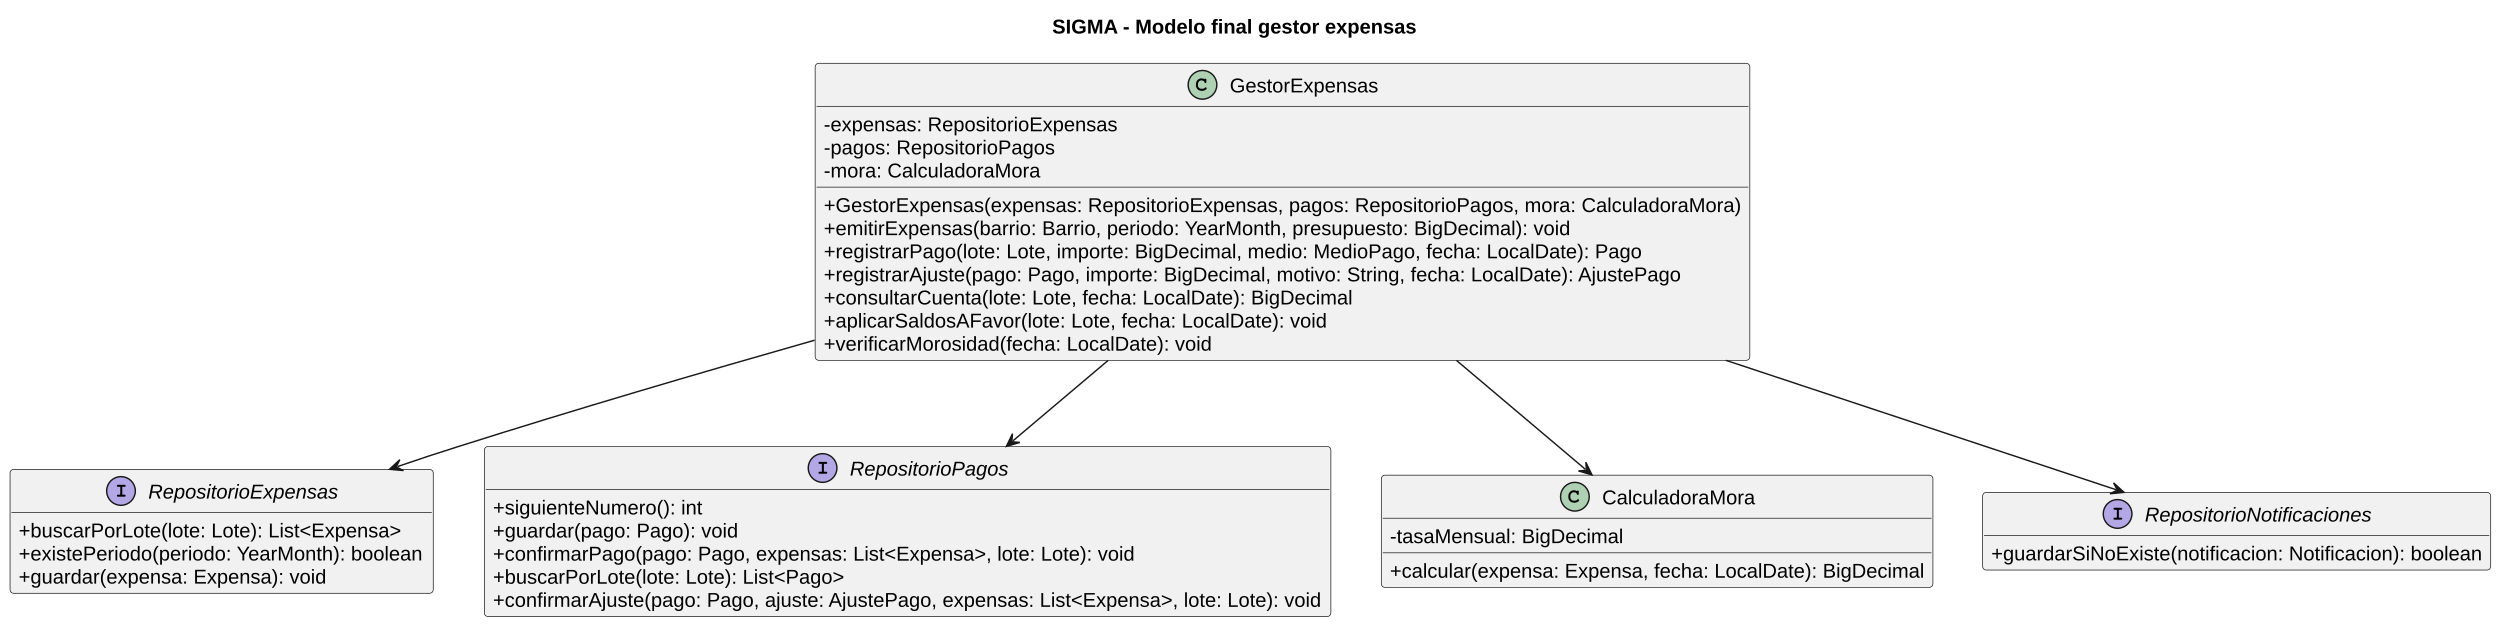
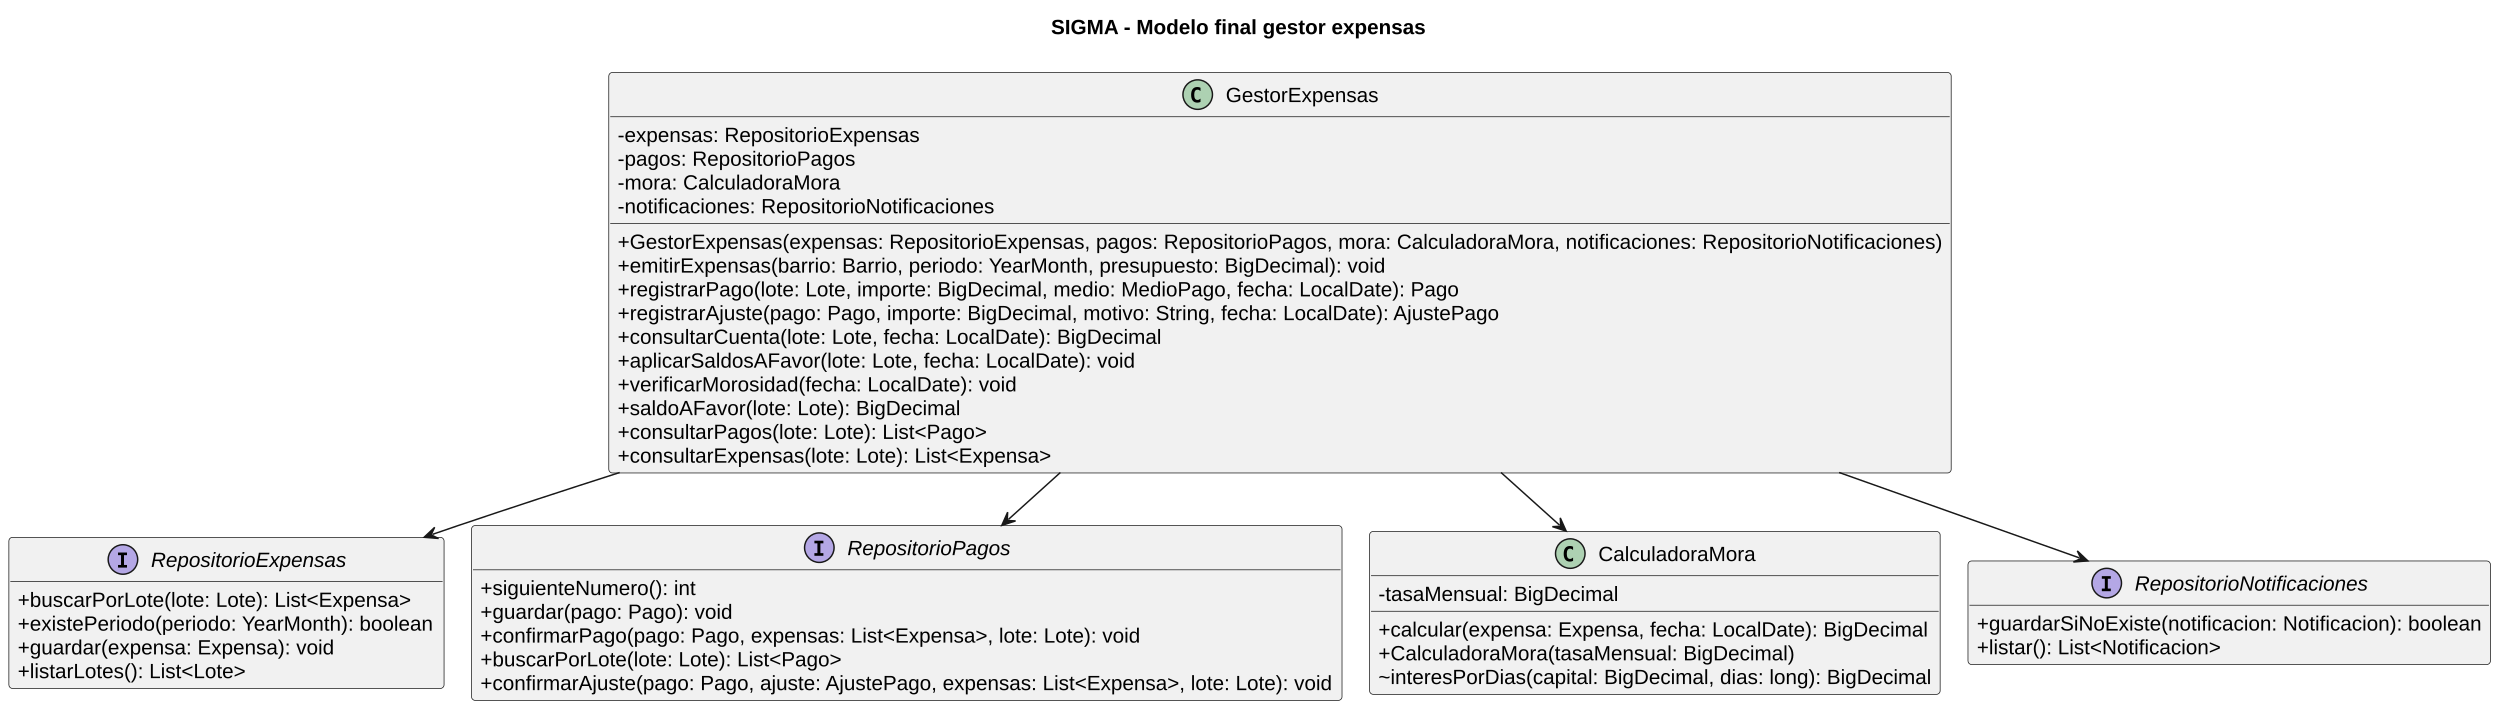
- <svg xmlns="http://www.w3.org/2000/svg" contentStyleType="text/css" height="436px" preserveAspectRatio="none" style="width:1742px;height:436px;background:#FFFFFF;" version="1.1" viewBox="0 0 1742 436" width="1742px" zoomAndPan="magnify">
+ <svg xmlns="http://www.w3.org/2000/svg" contentStyleType="text/css" height="481px" preserveAspectRatio="none" style="width:1694px;height:481px;background:#FFFFFF;" version="1.1" viewBox="0 0 1694 481" width="1694px" zoomAndPan="magnify">
  <defs />
  <g>
-     <text fill="#000000" font-family="Arial" font-size="14" font-weight="bold" lengthAdjust="spacing" textLength="262.158" x="733.179" y="23.361">SIGMA - Modelo final   gestor expensas</text>
+     <text fill="#000000" font-family="Arial" font-size="14" font-weight="bold" lengthAdjust="spacing" textLength="262.158" x="712.171" y="23.132">SIGMA - Modelo final   gestor expensas</text>
    <g id="elem_GestorExpensas">
-       <rect codeLine="9" fill="#F1F1F1" height="206.986" id="GestorExpensas" rx="2.5" ry="2.5" style="stroke:#181818;stroke-width:0.5;" width="651.276" x="568" y="44.099" />
-       <ellipse cx="837.89" cy="59.099" fill="#ADD1B2" rx="10" ry="10" style="stroke:#181818;stroke-width:1;" />
-       <path d="M839.296,55.161 Q839.421,54.989 839.578,54.903 Q839.734,54.817 839.906,54.817 Q840.218,54.817 840.414,55.028 Q840.609,55.239 840.609,55.739 L840.609,56.927 Q840.609,57.442 840.414,57.653 Q840.218,57.864 839.906,57.864 Q839.625,57.864 839.453,57.708 Q839.281,57.552 839.203,57.13 Q839.156,56.833 839.015,56.677 Q838.734,56.364 838.226,56.185 Q837.718,56.005 837.218,56.005 Q836.593,56.005 836.062,56.278 Q835.531,56.552 835.132,57.169 Q834.734,57.786 834.734,58.63 L834.734,59.536 Q834.734,60.552 835.468,61.224 Q836.203,61.895 837.5,61.895 Q838.281,61.895 838.828,61.692 Q839.14,61.567 839.5,61.208 Q839.718,60.989 839.835,60.919 Q839.953,60.849 840.109,60.849 Q840.39,60.849 840.609,61.067 Q840.828,61.286 840.828,61.567 Q840.828,61.849 840.531,62.177 Q840.109,62.661 839.453,62.927 Q838.578,63.302 837.515,63.302 Q836.265,63.302 835.265,62.786 Q834.468,62.38 833.898,61.497 Q833.328,60.614 833.328,59.567 L833.328,58.614 Q833.328,57.52 833.835,56.575 Q834.343,55.63 835.25,55.114 Q836.156,54.599 837.156,54.599 Q837.765,54.599 838.296,54.739 Q838.828,54.88 839.296,55.161 Z " fill="#000000" />
-       <text fill="#000000" font-family="Arial" font-size="14" lengthAdjust="spacing" textLength="103.496" x="856.89" y="64.41">GestorExpensas</text>
-       <line style="stroke:#181818;stroke-width:0.5;" x1="569" x2="1218.276" y1="74.099" y2="74.099" />
-       <text fill="#000000" font-family="Arial" font-size="14" lengthAdjust="spacing" textLength="204.668" x="574" y="91.46">-expensas: RepositorioExpensas</text>
-       <text fill="#000000" font-family="Arial" font-size="14" lengthAdjust="spacing" textLength="161.096" x="574" y="107.558">-pagos: RepositorioPagos</text>
-       <text fill="#000000" font-family="Arial" font-size="14" lengthAdjust="spacing" textLength="150.944" x="574" y="123.657">-mora: CalculadoraMora</text>
-       <line style="stroke:#181818;stroke-width:0.5;" x1="569" x2="1218.276" y1="130.394" y2="130.394" />
-       <text fill="#000000" font-family="Arial" font-size="14" lengthAdjust="spacing" textLength="639.276" x="574" y="147.755">+GestorExpensas(expensas: RepositorioExpensas, pagos: RepositorioPagos, mora: CalculadoraMora)</text>
-       <text fill="#000000" font-family="Arial" font-size="14" lengthAdjust="spacing" textLength="521.739" x="574" y="163.854">+emitirExpensas(barrio: Barrio, periodo: YearMonth, presupuesto: BigDecimal): void</text>
-       <text fill="#000000" font-family="Arial" font-size="14" lengthAdjust="spacing" textLength="570.021" x="574" y="179.953">+registrarPago(lote: Lote, importe: BigDecimal, medio: MedioPago, fecha: LocalDate): Pago</text>
-       <text fill="#000000" font-family="Arial" font-size="14" lengthAdjust="spacing" textLength="598.015" x="574" y="196.051">+registrarAjuste(pago: Pago, importe: BigDecimal, motivo: String, fecha: LocalDate): AjustePago</text>
-       <text fill="#000000" font-family="Arial" font-size="14" lengthAdjust="spacing" textLength="368.478" x="574" y="212.15">+consultarCuenta(lote: Lote, fecha: LocalDate): BigDecimal</text>
-       <text fill="#000000" font-family="Arial" font-size="14" lengthAdjust="spacing" textLength="350.581" x="574" y="228.249">+aplicarSaldosAFavor(lote: Lote, fecha: LocalDate): void</text>
-       <text fill="#000000" font-family="Arial" font-size="14" lengthAdjust="spacing" textLength="270.402" x="574" y="244.347">+verificarMorosidad(fecha: LocalDate): void</text>
+       <rect codeLine="10" fill="#F1F1F1" height="271.381" id="GestorExpensas" rx="2.5" ry="2.5" style="stroke:#181818;stroke-width:0.5;" width="909.627" x="412.5" y="49.099" />
+       <ellipse cx="811.565" cy="64.099" fill="#ADD1B2" rx="10" ry="10" style="stroke:#181818;stroke-width:1.0;" />
+       <path d="M813.455,69.055 Q812.977,69.301 812.45,69.424 Q811.924,69.547 811.343,69.547 Q809.278,69.547 808.191,68.186 Q807.105,66.826 807.105,64.256 Q807.105,61.679 808.191,60.318 Q809.278,58.958 811.343,58.958 Q811.924,58.958 812.457,59.081 Q812.99,59.204 813.455,59.45 L813.455,61.692 Q812.936,61.214 812.447,60.992 Q811.958,60.77 811.438,60.77 Q810.331,60.77 809.767,61.648 Q809.203,62.526 809.203,64.256 Q809.203,65.978 809.767,66.857 Q810.331,67.735 811.438,67.735 Q811.958,67.735 812.447,67.513 Q812.936,67.291 813.455,66.812 Z " fill="#000000" />
+       <text fill="#000000" font-family="Arial" font-size="14" lengthAdjust="spacing" textLength="103.496" x="830.565" y="69.181">GestorExpensas</text>
+       <line style="stroke:#181818;stroke-width:0.5;" x1="413.5" x2="1321.127" y1="79.099" y2="79.099" />
+       <text fill="#000000" font-family="Arial" font-size="14" lengthAdjust="spacing" textLength="204.668" x="418.5" y="96.231">-expensas: RepositorioExpensas</text>
+       <text fill="#000000" font-family="Arial" font-size="14" lengthAdjust="spacing" textLength="161.096" x="418.5" y="112.329">-pagos: RepositorioPagos</text>
+       <text fill="#000000" font-family="Arial" font-size="14" lengthAdjust="spacing" textLength="150.944" x="418.5" y="128.428">-mora: CalculadoraMora</text>
+       <text fill="#000000" font-family="Arial" font-size="14" lengthAdjust="spacing" textLength="255.233" x="418.5" y="144.526">-notificaciones: RepositorioNotificaciones</text>
+       <line style="stroke:#181818;stroke-width:0.5;" x1="413.5" x2="1321.127" y1="151.493" y2="151.493" />
+       <text fill="#000000" font-family="Arial" font-size="14" lengthAdjust="spacing" textLength="897.627" x="418.5" y="168.625">+GestorExpensas(expensas: RepositorioExpensas, pagos: RepositorioPagos, mora: CalculadoraMora, notificaciones: RepositorioNotificaciones)</text>
+       <text fill="#000000" font-family="Arial" font-size="14" lengthAdjust="spacing" textLength="521.739" x="418.5" y="184.724">+emitirExpensas(barrio: Barrio, periodo: YearMonth, presupuesto: BigDecimal): void</text>
+       <text fill="#000000" font-family="Arial" font-size="14" lengthAdjust="spacing" textLength="570.021" x="418.5" y="200.822">+registrarPago(lote: Lote, importe: BigDecimal, medio: MedioPago, fecha: LocalDate): Pago</text>
+       <text fill="#000000" font-family="Arial" font-size="14" lengthAdjust="spacing" textLength="598.015" x="418.5" y="216.921">+registrarAjuste(pago: Pago, importe: BigDecimal, motivo: String, fecha: LocalDate): AjustePago</text>
+       <text fill="#000000" font-family="Arial" font-size="14" lengthAdjust="spacing" textLength="368.478" x="418.5" y="233.019">+consultarCuenta(lote: Lote, fecha: LocalDate): BigDecimal</text>
+       <text fill="#000000" font-family="Arial" font-size="14" lengthAdjust="spacing" textLength="350.581" x="418.5" y="249.118">+aplicarSaldosAFavor(lote: Lote, fecha: LocalDate): void</text>
+       <text fill="#000000" font-family="Arial" font-size="14" lengthAdjust="spacing" textLength="270.402" x="418.5" y="265.217">+verificarMorosidad(fecha: LocalDate): void</text>
+       <text fill="#000000" font-family="Arial" font-size="14" lengthAdjust="spacing" textLength="232.272" x="418.5" y="281.315">+saldoAFavor(lote: Lote): BigDecimal</text>
+       <text fill="#000000" font-family="Arial" font-size="14" lengthAdjust="spacing" textLength="250.216" x="418.5" y="297.414">+consultarPagos(lote: Lote): List&lt;Pago&gt;</text>
+       <text fill="#000000" font-family="Arial" font-size="14" lengthAdjust="spacing" textLength="293.788" x="418.5" y="313.513">+consultarExpensas(lote: Lote): List&lt;Expensa&gt;</text>
    </g>
    <g id="elem_RepositorioExpensas">
-       <rect codeLine="22" fill="#F1F1F1" height="86.296" id="RepositorioExpensas" rx="2.5" ry="2.5" style="stroke:#181818;stroke-width:0.5;" width="294.898" x="7" y="327.099" />
-       <ellipse cx="84.301" cy="342.099" fill="#B4A7E5" rx="10" ry="10" style="stroke:#181818;stroke-width:1;" />
-       <path d="M85.207,339.208 L85.207,344.692 L86.614,344.692 Q87.129,344.692 87.34,344.888 Q87.551,345.083 87.551,345.396 Q87.551,345.708 87.34,345.903 Q87.129,346.099 86.614,346.099 L82.379,346.099 Q81.879,346.099 81.668,345.903 Q81.457,345.708 81.457,345.396 Q81.457,345.083 81.668,344.888 Q81.879,344.692 82.379,344.692 L83.801,344.692 L83.801,339.208 L82.379,339.208 Q81.879,339.208 81.668,339.013 Q81.457,338.817 81.457,338.505 Q81.457,338.192 81.668,337.997 Q81.879,337.802 82.379,337.802 L86.614,337.817 Q87.129,337.817 87.34,338.005 Q87.551,338.192 87.551,338.505 Q87.551,338.817 87.34,339.013 Q87.129,339.208 86.614,339.208 L85.207,339.208 Z " fill="#000000" />
-       <text fill="#000000" font-family="Arial" font-size="14" font-style="italic" lengthAdjust="spacing" textLength="132.296" x="103.301" y="347.41">RepositorioExpensas</text>
-       <line style="stroke:#181818;stroke-width:0.5;" x1="8" x2="300.898" y1="357.099" y2="357.099" />
-       <text fill="#000000" font-family="Arial" font-size="14" lengthAdjust="spacing" textLength="266.554" x="13" y="374.459">+buscarPorLote(lote: Lote): List&lt;Expensa&gt;</text>
-       <text fill="#000000" font-family="Arial" font-size="14" lengthAdjust="spacing" textLength="282.898" x="13" y="390.558">+existePeriodo(periodo: YearMonth): boolean</text>
-       <text fill="#000000" font-family="Arial" font-size="14" lengthAdjust="spacing" textLength="214.409" x="13" y="406.657">+guardar(expensa: Expensa): void</text>
+       <rect codeLine="27" fill="#F1F1F1" height="102.394" id="RepositorioExpensas" rx="2.5" ry="2.5" style="stroke:#181818;stroke-width:0.5;" width="294.898" x="6" y="364.099" />
+       <ellipse cx="83.301" cy="379.099" fill="#B4A7E5" rx="10" ry="10" style="stroke:#181818;stroke-width:1.0;" />
+       <path d="M79.977,376.17 L79.977,374.393 L86.054,374.393 L86.054,376.17 L84.024,376.17 L84.024,382.821 L86.054,382.821 L86.054,384.599 L79.977,384.599 L79.977,382.821 L82.007,382.821 L82.007,376.17 Z " fill="#000000" />
+       <text fill="#000000" font-family="Arial" font-size="14" font-style="italic" lengthAdjust="spacing" textLength="132.296" x="102.301" y="384.181">RepositorioExpensas</text>
+       <line style="stroke:#181818;stroke-width:0.5;" x1="7" x2="299.898" y1="394.099" y2="394.099" />
+       <text fill="#000000" font-family="Arial" font-size="14" lengthAdjust="spacing" textLength="266.554" x="12" y="411.231">+buscarPorLote(lote: Lote): List&lt;Expensa&gt;</text>
+       <text fill="#000000" font-family="Arial" font-size="14" lengthAdjust="spacing" textLength="282.898" x="12" y="427.329">+existePeriodo(periodo: YearMonth): boolean</text>
+       <text fill="#000000" font-family="Arial" font-size="14" lengthAdjust="spacing" textLength="214.409" x="12" y="443.428">+guardar(expensa: Expensa): void</text>
+       <text fill="#000000" font-family="Arial" font-size="14" lengthAdjust="spacing" textLength="154.472" x="12" y="459.526">+listarLotes(): List&lt;Lote&gt;</text>
    </g>
    <g id="elem_RepositorioPagos">
-       <rect codeLine="28" fill="#F1F1F1" height="118.493" id="RepositorioPagos" rx="2.5" ry="2.5" style="stroke:#181818;stroke-width:0.5;" width="589.849" x="337.5" y="311.099" />
-       <ellipse cx="573.169" cy="326.099" fill="#B4A7E5" rx="10" ry="10" style="stroke:#181818;stroke-width:1;" />
-       <path d="M574.076,323.208 L574.076,328.692 L575.482,328.692 Q575.998,328.692 576.208,328.888 Q576.419,329.083 576.419,329.396 Q576.419,329.708 576.208,329.903 Q575.998,330.099 575.482,330.099 L571.248,330.099 Q570.748,330.099 570.537,329.903 Q570.326,329.708 570.326,329.396 Q570.326,329.083 570.537,328.888 Q570.748,328.692 571.248,328.692 L572.669,328.692 L572.669,323.208 L571.248,323.208 Q570.748,323.208 570.537,323.013 Q570.326,322.817 570.326,322.505 Q570.326,322.192 570.537,321.997 Q570.748,321.802 571.248,321.802 L575.482,321.817 Q575.998,321.817 576.208,322.005 Q576.419,322.192 576.419,322.505 Q576.419,322.817 576.208,323.013 Q575.998,323.208 575.482,323.208 L574.076,323.208 Z " fill="#000000" />
-       <text fill="#000000" font-family="Arial" font-size="14" font-style="italic" lengthAdjust="spacing" textLength="110.51" x="592.169" y="331.41">RepositorioPagos</text>
-       <line style="stroke:#181818;stroke-width:0.5;" x1="338.5" x2="926.349" y1="341.099" y2="341.099" />
-       <text fill="#000000" font-family="Arial" font-size="14" lengthAdjust="spacing" textLength="145.899" x="343.5" y="358.459">+siguienteNumero(): int</text>
-       <text fill="#000000" font-family="Arial" font-size="14" lengthAdjust="spacing" textLength="170.837" x="343.5" y="374.558">+guardar(pago: Pago): void</text>
-       <text fill="#000000" font-family="Arial" font-size="14" lengthAdjust="spacing" textLength="447.111" x="343.5" y="390.657">+confirmarPago(pago: Pago, expensas: List&lt;Expensa&gt;, lote: Lote): void</text>
-       <text fill="#000000" font-family="Arial" font-size="14" lengthAdjust="spacing" textLength="244.768" x="343.5" y="406.755">+buscarPorLote(lote: Lote): List&lt;Pago&gt;</text>
-       <text fill="#000000" font-family="Arial" font-size="14" lengthAdjust="spacing" textLength="577.849" x="343.5" y="422.854">+confirmarAjuste(pago: Pago, ajuste: AjustePago, expensas: List&lt;Expensa&gt;, lote: Lote): void</text>
+       <rect codeLine="34" fill="#F1F1F1" height="118.493" id="RepositorioPagos" rx="2.5" ry="2.5" style="stroke:#181818;stroke-width:0.5;" width="589.849" x="319.5" y="356.099" />
+       <ellipse cx="555.169" cy="371.099" fill="#B4A7E5" rx="10" ry="10" style="stroke:#181818;stroke-width:1.0;" />
+       <path d="M551.845,368.17 L551.845,366.393 L557.922,366.393 L557.922,368.17 L555.892,368.17 L555.892,374.821 L557.922,374.821 L557.922,376.599 L551.845,376.599 L551.845,374.821 L553.875,374.821 L553.875,368.17 Z " fill="#000000" />
+       <text fill="#000000" font-family="Arial" font-size="14" font-style="italic" lengthAdjust="spacing" textLength="110.51" x="574.169" y="376.181">RepositorioPagos</text>
+       <line style="stroke:#181818;stroke-width:0.5;" x1="320.5" x2="908.349" y1="386.099" y2="386.099" />
+       <text fill="#000000" font-family="Arial" font-size="14" lengthAdjust="spacing" textLength="145.899" x="325.5" y="403.231">+siguienteNumero(): int</text>
+       <text fill="#000000" font-family="Arial" font-size="14" lengthAdjust="spacing" textLength="170.837" x="325.5" y="419.329">+guardar(pago: Pago): void</text>
+       <text fill="#000000" font-family="Arial" font-size="14" lengthAdjust="spacing" textLength="447.111" x="325.5" y="435.428">+confirmarPago(pago: Pago, expensas: List&lt;Expensa&gt;, lote: Lote): void</text>
+       <text fill="#000000" font-family="Arial" font-size="14" lengthAdjust="spacing" textLength="244.768" x="325.5" y="451.526">+buscarPorLote(lote: Lote): List&lt;Pago&gt;</text>
+       <text fill="#000000" font-family="Arial" font-size="14" lengthAdjust="spacing" textLength="577.849" x="325.5" y="467.625">+confirmarAjuste(pago: Pago, ajuste: AjustePago, expensas: List&lt;Expensa&gt;, lote: Lote): void</text>
    </g>
    <g id="elem_CalculadoraMora">
-       <rect codeLine="36" fill="#F1F1F1" height="78.197" id="CalculadoraMora" rx="2.5" ry="2.5" style="stroke:#181818;stroke-width:0.5;" width="384.36" x="962.5" y="331.099" />
-       <ellipse cx="1097.377" cy="346.099" fill="#ADD1B2" rx="10" ry="10" style="stroke:#181818;stroke-width:1;" />
-       <path d="M1098.783,342.161 Q1098.908,341.989 1099.064,341.903 Q1099.221,341.817 1099.393,341.817 Q1099.705,341.817 1099.9,342.028 Q1100.096,342.239 1100.096,342.739 L1100.096,343.927 Q1100.096,344.442 1099.9,344.653 Q1099.705,344.864 1099.393,344.864 Q1099.111,344.864 1098.939,344.708 Q1098.768,344.552 1098.689,344.13 Q1098.643,343.833 1098.502,343.677 Q1098.221,343.364 1097.713,343.185 Q1097.205,343.005 1096.705,343.005 Q1096.08,343.005 1095.549,343.278 Q1095.018,343.552 1094.619,344.169 Q1094.221,344.786 1094.221,345.63 L1094.221,346.536 Q1094.221,347.552 1094.955,348.224 Q1095.689,348.896 1096.986,348.896 Q1097.768,348.896 1098.314,348.692 Q1098.627,348.567 1098.986,348.208 Q1099.205,347.989 1099.322,347.919 Q1099.439,347.849 1099.596,347.849 Q1099.877,347.849 1100.096,348.067 Q1100.314,348.286 1100.314,348.567 Q1100.314,348.849 1100.018,349.177 Q1099.596,349.661 1098.939,349.927 Q1098.064,350.302 1097.002,350.302 Q1095.752,350.302 1094.752,349.786 Q1093.955,349.38 1093.385,348.497 Q1092.814,347.614 1092.814,346.567 L1092.814,345.614 Q1092.814,344.521 1093.322,343.575 Q1093.83,342.63 1094.736,342.114 Q1095.643,341.599 1096.643,341.599 Q1097.252,341.599 1097.783,341.739 Q1098.314,341.88 1098.783,342.161 Z " fill="#000000" />
-       <text fill="#000000" font-family="Arial" font-size="14" lengthAdjust="spacing" textLength="106.606" x="1116.377" y="351.41">CalculadoraMora</text>
-       <line style="stroke:#181818;stroke-width:0.5;" x1="963.5" x2="1345.86" y1="361.099" y2="361.099" />
-       <text fill="#000000" font-family="Arial" font-size="14" lengthAdjust="spacing" textLength="162.62" x="968.5" y="378.459">-tasaMensual: BigDecimal</text>
-       <line style="stroke:#181818;stroke-width:0.5;" x1="963.5" x2="1345.86" y1="385.197" y2="385.197" />
-       <text fill="#000000" font-family="Arial" font-size="14" lengthAdjust="spacing" textLength="372.36" x="968.5" y="402.558">+calcular(expensa: Expensa, fecha: LocalDate): BigDecimal</text>
+       <rect codeLine="42" fill="#F1F1F1" height="110.394" id="CalculadoraMora" rx="2.5" ry="2.5" style="stroke:#181818;stroke-width:0.5;" width="386.65" x="928" y="360.099" />
+       <ellipse cx="1064.022" cy="375.099" fill="#ADD1B2" rx="10" ry="10" style="stroke:#181818;stroke-width:1.0;" />
+       <path d="M1065.912,380.055 Q1065.433,380.301 1064.907,380.424 Q1064.38,380.547 1063.799,380.547 Q1061.735,380.547 1060.648,379.187 Q1059.561,377.826 1059.561,375.256 Q1059.561,372.679 1060.648,371.318 Q1061.735,369.958 1063.799,369.958 Q1064.38,369.958 1064.914,370.081 Q1065.447,370.204 1065.912,370.45 L1065.912,372.692 Q1065.392,372.214 1064.903,371.992 Q1064.415,371.769 1063.895,371.769 Q1062.788,371.769 1062.224,372.648 Q1061.66,373.526 1061.66,375.256 Q1061.66,376.978 1062.224,377.857 Q1062.788,378.735 1063.895,378.735 Q1064.415,378.735 1064.903,378.513 Q1065.392,378.291 1065.912,377.812 Z " fill="#000000" />
+       <text fill="#000000" font-family="Arial" font-size="14" lengthAdjust="spacing" textLength="106.606" x="1083.022" y="380.181">CalculadoraMora</text>
+       <line style="stroke:#181818;stroke-width:0.5;" x1="929" x2="1313.65" y1="390.099" y2="390.099" />
+       <text fill="#000000" font-family="Arial" font-size="14" lengthAdjust="spacing" textLength="162.62" x="934" y="407.231">-tasaMensual: BigDecimal</text>
+       <line style="stroke:#181818;stroke-width:0.5;" x1="929" x2="1313.65" y1="414.197" y2="414.197" />
+       <text fill="#000000" font-family="Arial" font-size="14" lengthAdjust="spacing" textLength="372.36" x="934" y="431.329">+calcular(expensa: Expensa, fecha: LocalDate): BigDecimal</text>
+       <text fill="#000000" font-family="Arial" font-size="14" lengthAdjust="spacing" textLength="282.065" x="934" y="447.428">+CalculadoraMora(tasaMensual: BigDecimal)</text>
+       <text fill="#000000" font-family="Arial" font-size="14" lengthAdjust="spacing" textLength="374.65" x="934" y="463.526">~interesPorDias(capital: BigDecimal, dias: long): BigDecimal</text>
    </g>
    <g id="elem_RepositorioNotificaciones">
-       <rect codeLine="41" fill="#F1F1F1" height="54.099" id="RepositorioNotificaciones" rx="2.5" ry="2.5" style="stroke:#181818;stroke-width:0.5;" width="354.016" x="1381.5" y="343.099" />
-       <ellipse cx="1475.525" cy="358.099" fill="#B4A7E5" rx="10" ry="10" style="stroke:#181818;stroke-width:1;" />
-       <path d="M1476.432,355.208 L1476.432,360.692 L1477.838,360.692 Q1478.353,360.692 1478.564,360.888 Q1478.775,361.083 1478.775,361.396 Q1478.775,361.708 1478.564,361.903 Q1478.353,362.099 1477.838,362.099 L1473.603,362.099 Q1473.103,362.099 1472.893,361.903 Q1472.682,361.708 1472.682,361.396 Q1472.682,361.083 1472.893,360.888 Q1473.103,360.692 1473.603,360.692 L1475.025,360.692 L1475.025,355.208 L1473.603,355.208 Q1473.103,355.208 1472.893,355.013 Q1472.682,354.817 1472.682,354.505 Q1472.682,354.192 1472.893,353.997 Q1473.103,353.802 1473.603,353.802 L1477.838,353.817 Q1478.353,353.817 1478.564,354.005 Q1478.775,354.192 1478.775,354.505 Q1478.775,354.817 1478.564,355.013 Q1478.353,355.208 1477.838,355.208 L1476.432,355.208 Z " fill="#000000" />
-       <text fill="#000000" font-family="Arial" font-size="14" font-style="italic" lengthAdjust="spacing" textLength="157.965" x="1494.525" y="363.41">RepositorioNotificaciones</text>
-       <line style="stroke:#181818;stroke-width:0.5;" x1="1382.5" x2="1734.516" y1="373.099" y2="373.099" />
-       <text fill="#000000" font-family="Arial" font-size="14" lengthAdjust="spacing" textLength="342.016" x="1387.5" y="390.459">+guardarSiNoExiste(notificacion: Notificacion): boolean</text>
+       <rect codeLine="49" fill="#F1F1F1" height="70.197" id="RepositorioNotificaciones" rx="2.5" ry="2.5" style="stroke:#181818;stroke-width:0.5;" width="354.016" x="1333.5" y="380.099" />
+       <ellipse cx="1427.525" cy="395.099" fill="#B4A7E5" rx="10" ry="10" style="stroke:#181818;stroke-width:1.0;" />
+       <path d="M1424.201,392.17 L1424.201,390.393 L1430.278,390.393 L1430.278,392.17 L1428.248,392.17 L1428.248,398.821 L1430.278,398.821 L1430.278,400.599 L1424.201,400.599 L1424.201,398.821 L1426.231,398.821 L1426.231,392.17 Z " fill="#000000" />
+       <text fill="#000000" font-family="Arial" font-size="14" font-style="italic" lengthAdjust="spacing" textLength="157.965" x="1446.525" y="400.181">RepositorioNotificaciones</text>
+       <line style="stroke:#181818;stroke-width:0.5;" x1="1334.5" x2="1686.516" y1="410.099" y2="410.099" />
+       <text fill="#000000" font-family="Arial" font-size="14" lengthAdjust="spacing" textLength="342.016" x="1339.5" y="427.231">+guardarSiNoExiste(notificacion: Notificacion): boolean</text>
+       <text fill="#000000" font-family="Arial" font-size="14" lengthAdjust="spacing" textLength="165.341" x="1339.5" y="443.329">+listar(): List&lt;Notificacion&gt;</text>
    </g>
-     <g id="link_GestorExpensas_RepositorioExpensas">
-       <path codeLine="44" d="M567.64,237.049 C486.3,260.179 399.47,285.749 319.5,311.099 C303.87,316.049 293.167,319.557 277.057,325.067 " fill="none" id="GestorExpensas-to-RepositorioExpensas" style="stroke:#181818;stroke-width:1;" />
-       <polygon fill="#181818" points="271.38,327.009,281.19,327.881,276.111,325.39,278.601,320.311,271.38,327.009" style="stroke:#181818;stroke-width:1;" />
-     </g>
-     <g id="link_GestorExpensas_RepositorioPagos">
-       <path codeLine="45" d="M772.17,251.099 C747.81,271.679 727.604,288.757 705.804,307.167 " fill="none" id="GestorExpensas-to-RepositorioPagos" style="stroke:#181818;stroke-width:1;" />
-       <polygon fill="#181818" points="701.22,311.039,710.677,308.288,705.04,307.813,705.515,302.176,701.22,311.039" style="stroke:#181818;stroke-width:1;" />
-     </g>
-     <g id="link_GestorExpensas_CalculadoraMora">
-       <path codeLine="46" d="M1014.83,251.099 C1048.51,279.559 1078.427,304.826 1104.707,327.036 " fill="none" id="GestorExpensas-to-CalculadoraMora" style="stroke:#181818;stroke-width:1;" />
-       <polygon fill="#181818" points="1109.29,330.909,1104.998,322.044,1105.471,327.681,1099.834,328.154,1109.29,330.909" style="stroke:#181818;stroke-width:1;" />
-     </g>
-     <g id="link_GestorExpensas_RepositorioNotificaciones">
-       <path codeLine="47" d="M1202.64,251.099 C1305.24,285.119 1405.125,318.24 1474.355,341.2 " fill="none" id="GestorExpensas-to-RepositorioNotificaciones" style="stroke:#181818;stroke-width:1;" />
-       <polygon fill="#181818" points="1480.05,343.089,1472.767,336.459,1475.304,341.515,1470.248,344.052,1480.05,343.089" style="stroke:#181818;stroke-width:1;" />
-     </g>
+     <polygon fill="#181818" points="287.358,364.069,297.175,364.866,292.076,362.415,294.527,357.316,287.358,364.069" style="stroke:#181818;stroke-width:1.0;" />
+     <path d="M419.881,320.176 C382.795,332.067 345.954,344.134 310.5,356.099 C302.929,358.654 300.834,359.344 293.02,362.084 " fill="none" style="stroke:#181818;stroke-width:1.0;" />
+     <polygon fill="#181818" points="678.79,356.034,688.151,352.97,682.501,352.683,682.789,347.033,678.79,356.034" style="stroke:#181818;stroke-width:1.0;" />
+     <path d="M718.5,320.17 C704.662,332.668 695.648,340.809 683.243,352.012 " fill="none" style="stroke:#181818;stroke-width:1.0;" />
+     <polygon fill="#181818" points="1061.255,359.902,1057.239,350.909,1057.538,356.558,1051.889,356.857,1061.255,359.902" style="stroke:#181818;stroke-width:1.0;" />
+     <path d="M1017.089,320.17 C1032.597,334.121 1043.18,343.642 1056.795,355.889 " fill="none" style="stroke:#181818;stroke-width:1.0;" />
+     <polygon fill="#181818" points="1414.734,380.067,1407.593,373.284,1410.023,378.392,1404.914,380.822,1414.734,380.067" style="stroke:#181818;stroke-width:1.0;" />
+     <path d="M1246.184,320.17 C1308.617,342.356 1362.423,361.477 1409.081,378.058 " fill="none" style="stroke:#181818;stroke-width:1.0;" />
  </g>
</svg>
